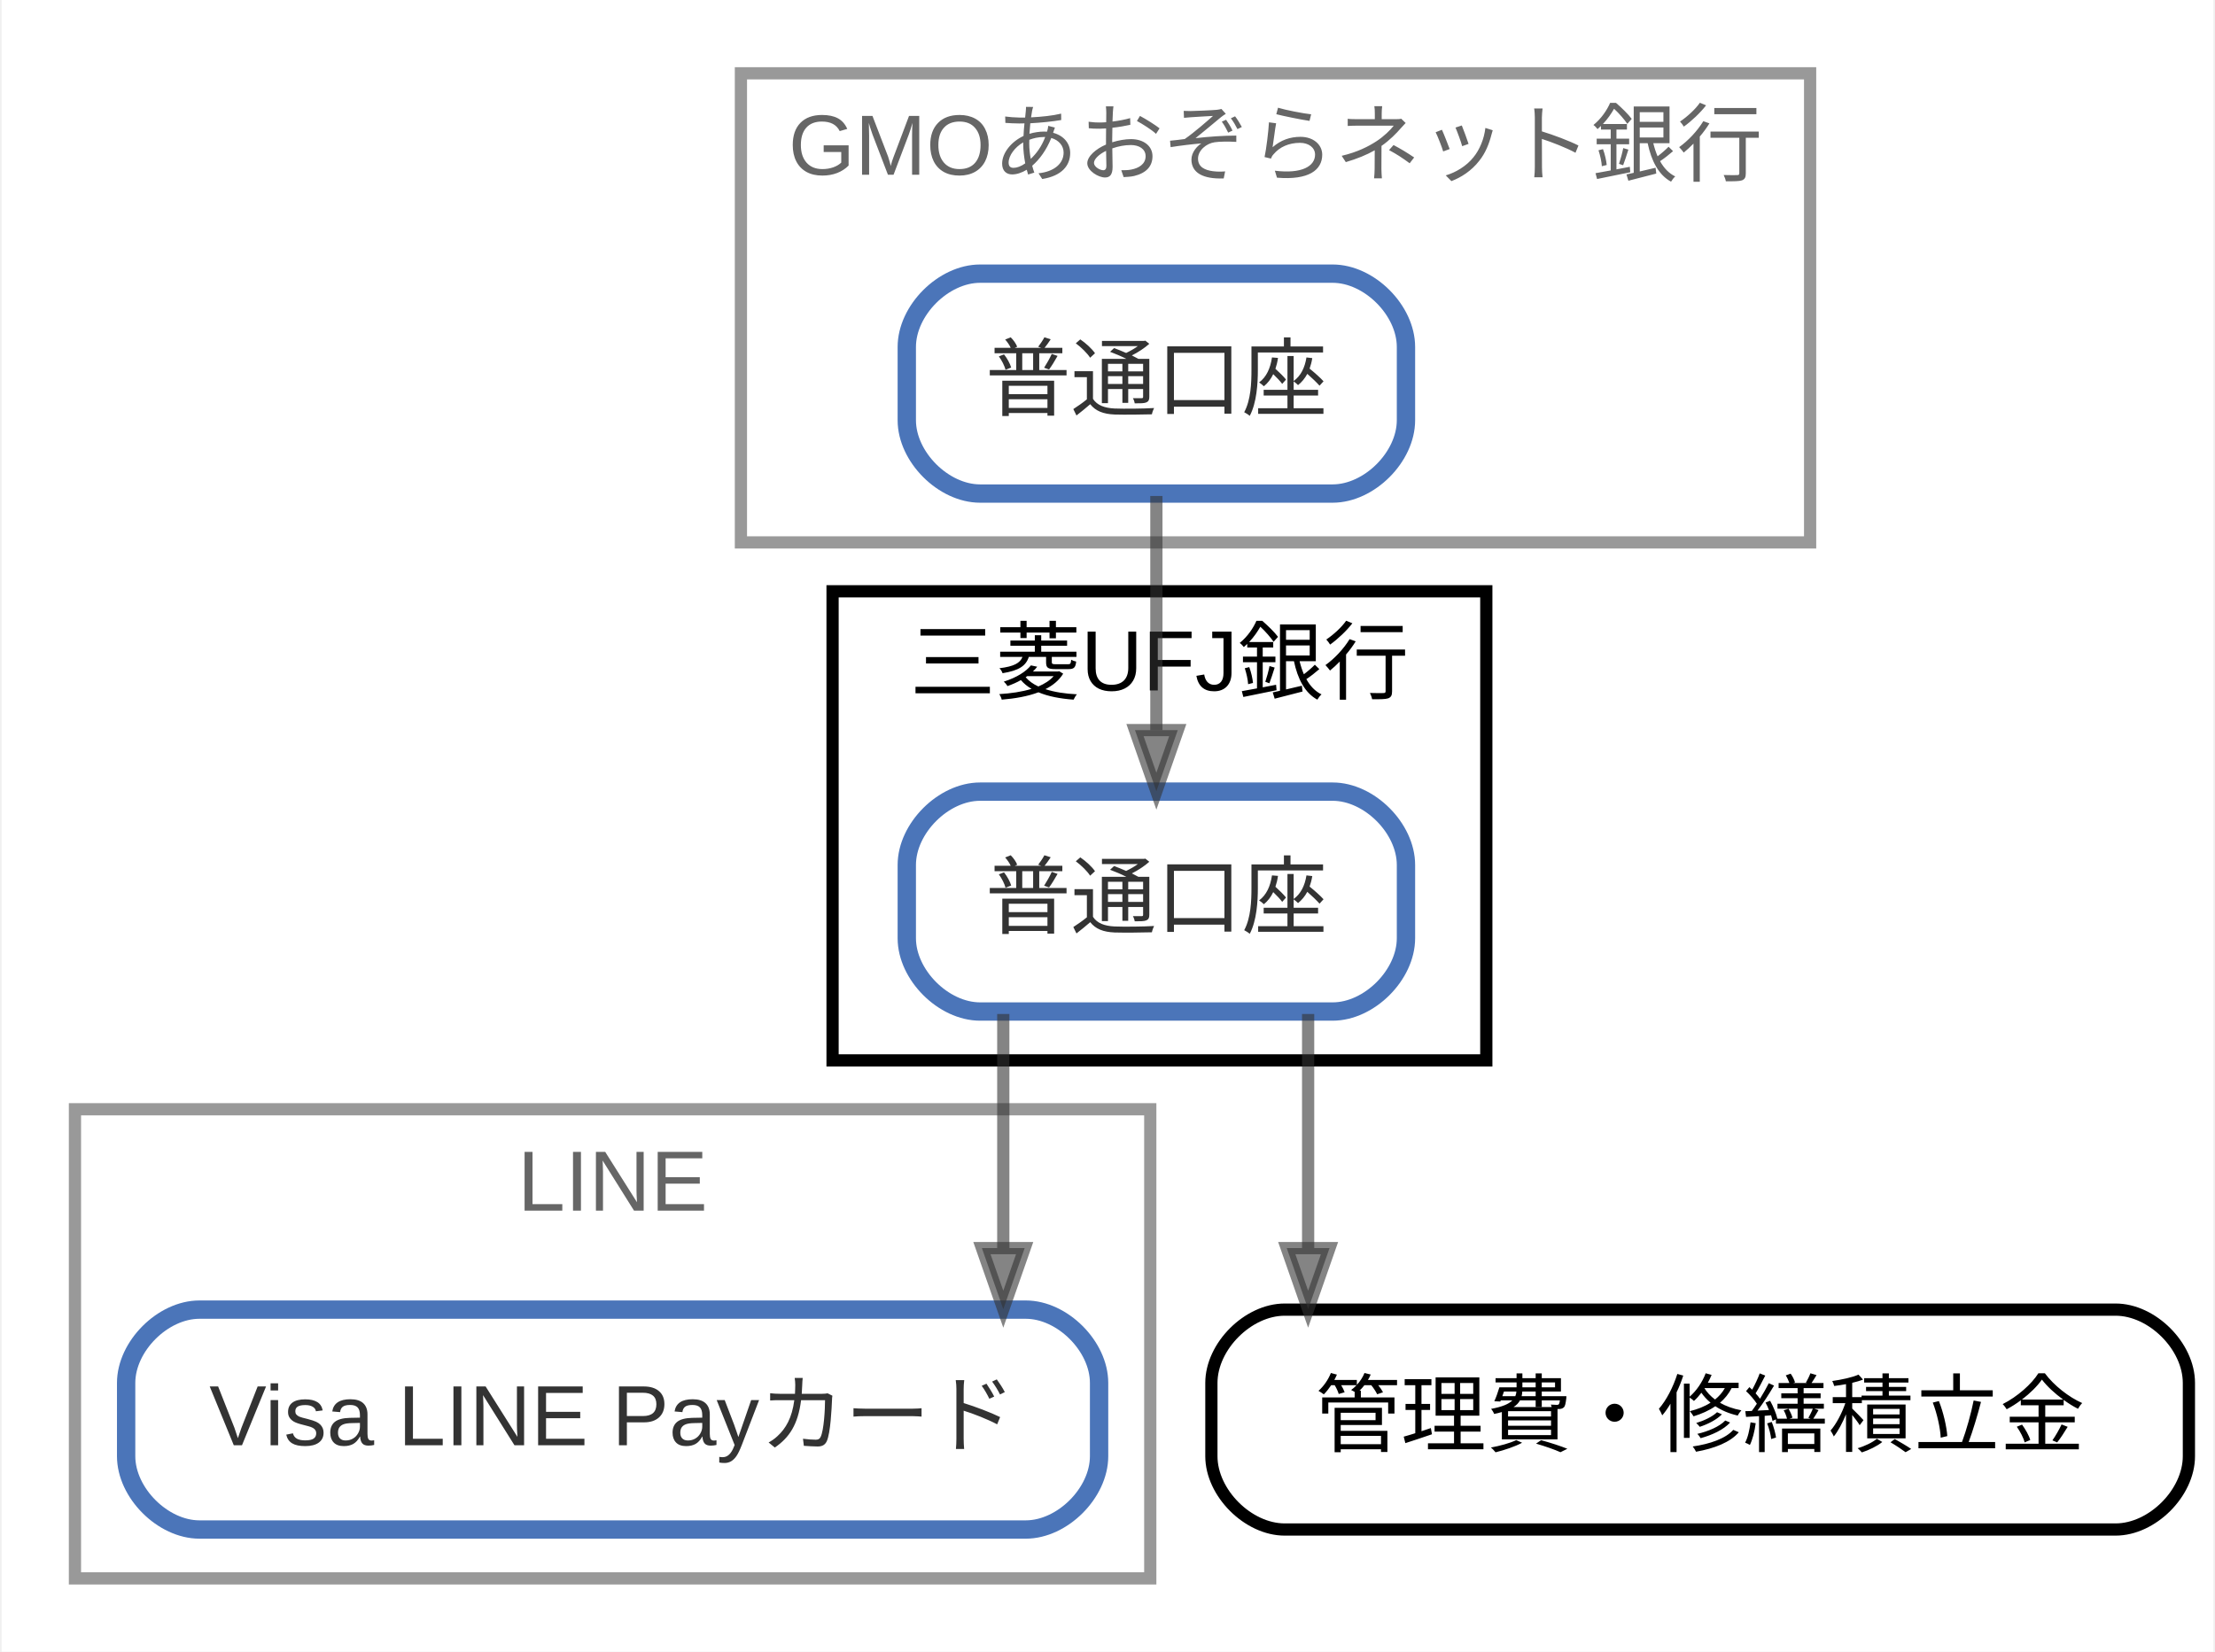
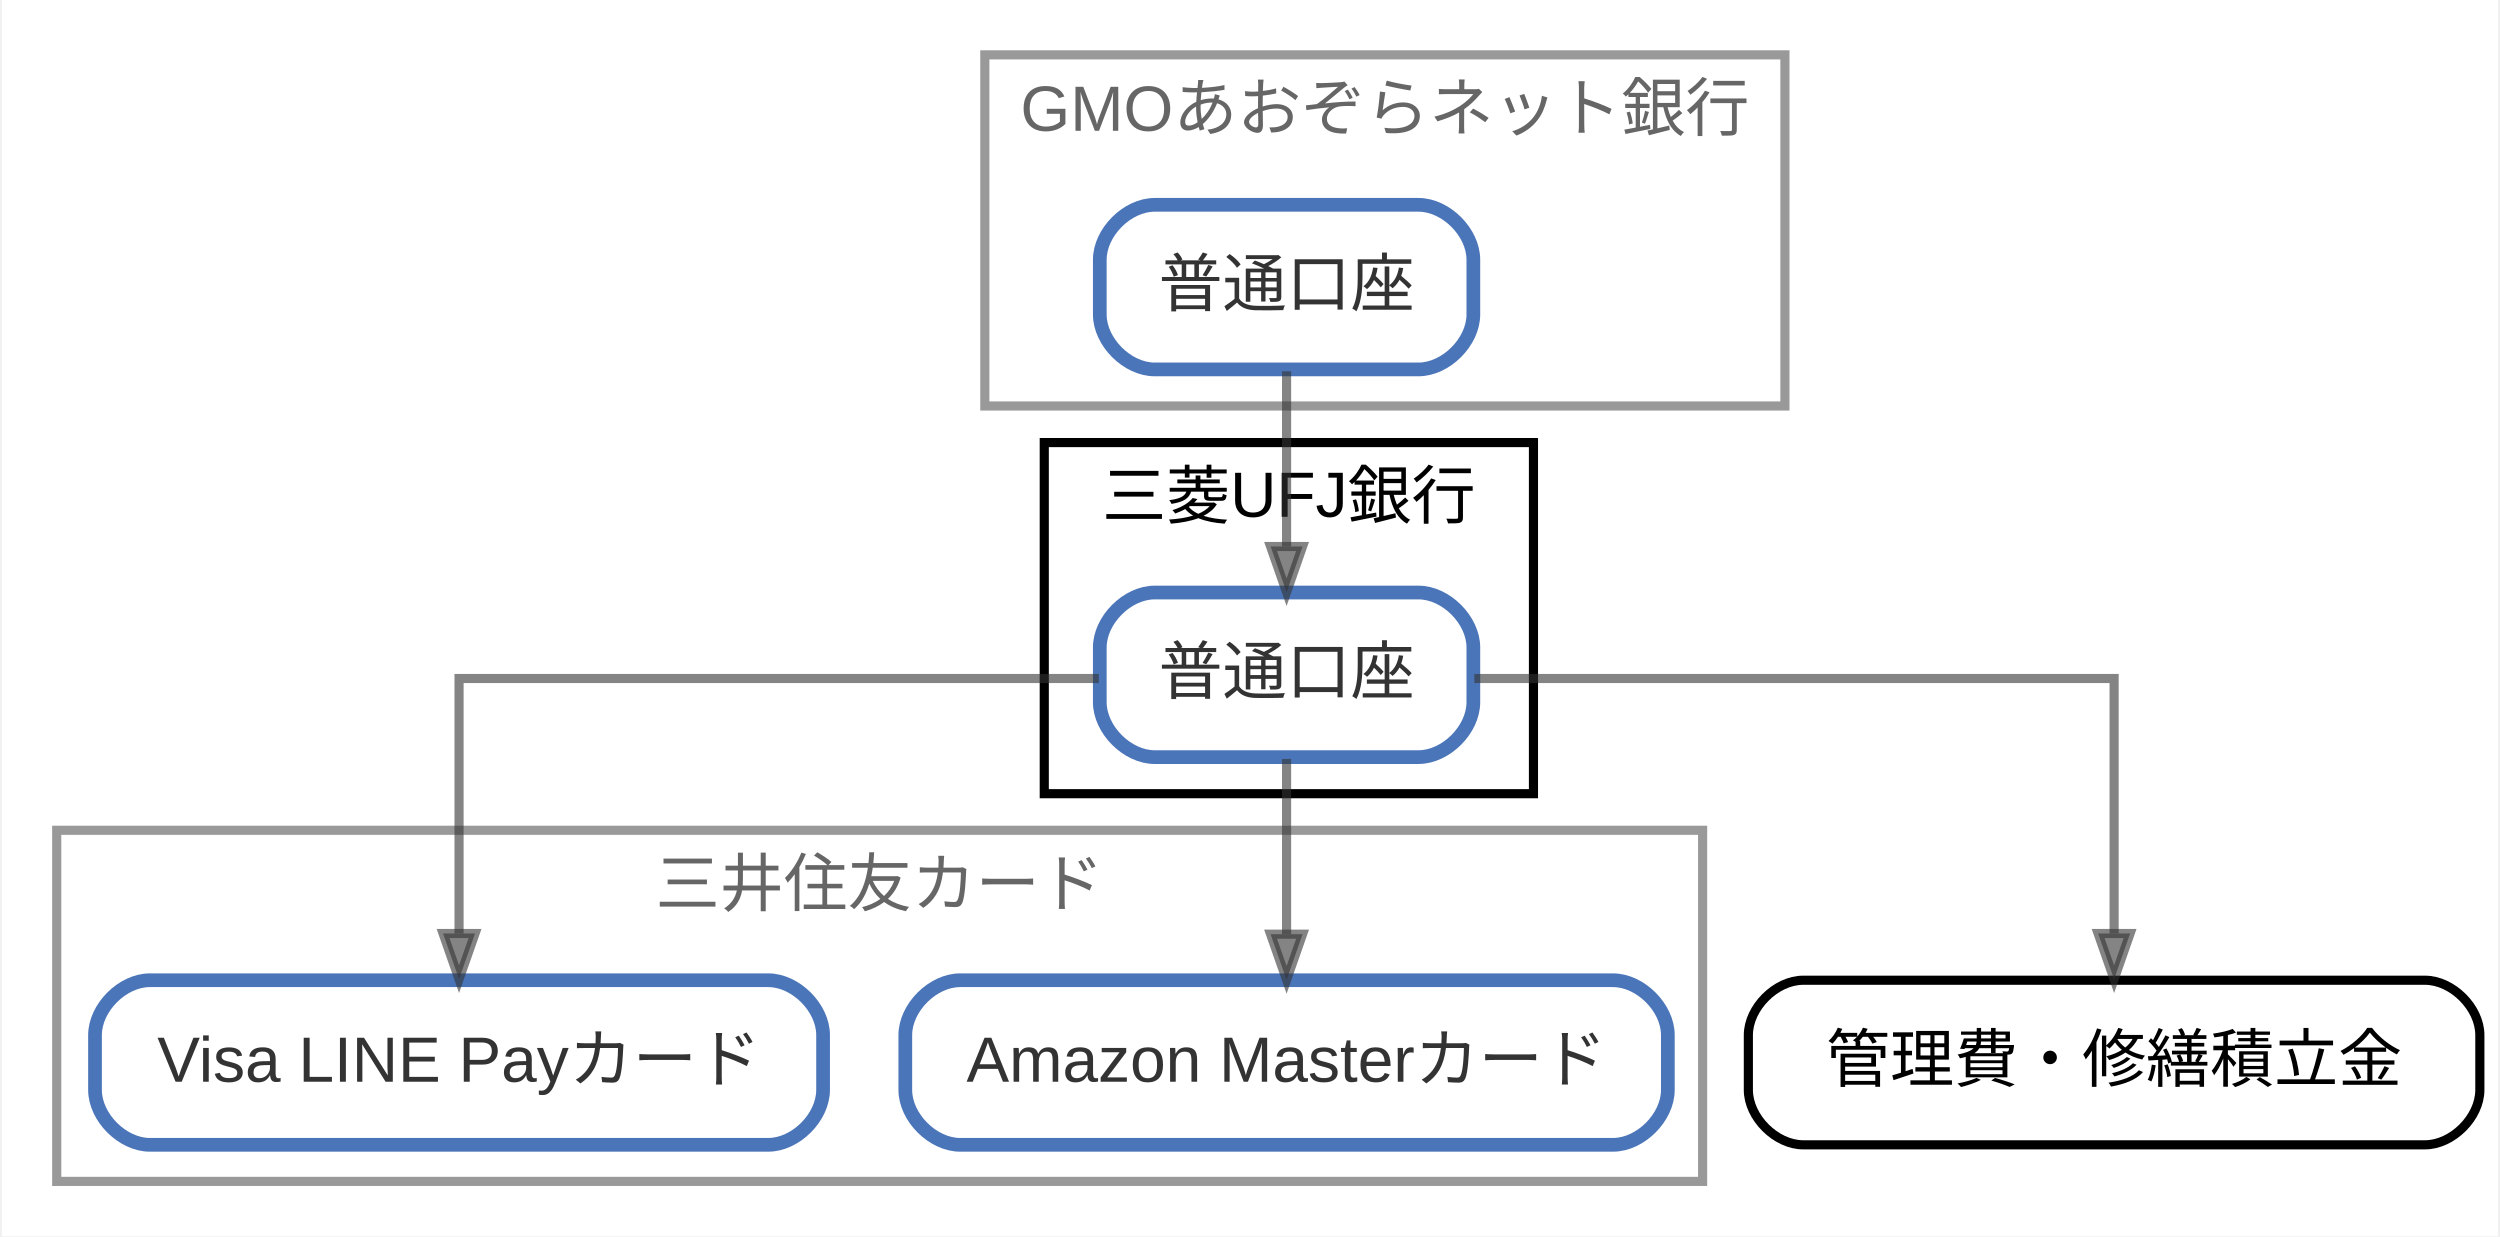
- <svg xmlns="http://www.w3.org/2000/svg" width="362pt" height="270pt" viewBox="0.00 0.00 362.00 270.40">
+ <svg xmlns="http://www.w3.org/2000/svg" width="546pt" height="270pt" viewBox="0.00 0.00 546.00 270.40">
  <g id="graph0" class="graph" transform="scale(1 1) rotate(0) translate(4 266.4)">
-     <polygon fill="#ffffff" stroke="transparent" points="-4,4 -4,-266.4 357.998,-266.4 357.998,4 -4,4" />
+     <polygon fill="#ffffff" stroke="transparent" points="-4,4 -4,-266.4 541.999,-266.4 541.999,4 -4,4" />
    <g id="clust3" class="cluster">
-       <polygon fill="none" stroke="#999999" stroke-width="2" points="8,-8 8,-84.8 184,-84.8 184,-8 8,-8" />
-       <text text-anchor="middle" x="96" y="-68.2" font-family="Arial" font-size="14.00" fill="#666666">LINE</text>
+       <polygon fill="none" stroke="#999999" stroke-width="2" points="8,-8 8,-84.8 368,-84.8 368,-8 8,-8" />
+       <text text-anchor="middle" x="188" y="-68.2" font-family="Arial" font-size="14.00" fill="#666666">三井住友カード</text>
    </g>
    <g id="clust2" class="cluster">
-       <polygon fill="none" stroke="#999999" stroke-width="2" points="117,-177.6 117,-254.4 292,-254.4 292,-177.6 117,-177.6" />
-       <text text-anchor="middle" x="204.5" y="-237.8" font-family="Arial" font-size="14.00" fill="#666666">GMOあおぞらネット銀行</text>
+       <polygon fill="none" stroke="#999999" stroke-width="2" points="211,-177.6 211,-254.4 386,-254.4 386,-177.6 211,-177.6" />
+       <text text-anchor="middle" x="298.5" y="-237.8" font-family="Arial" font-size="14.00" fill="#666666">GMOあおぞらネット銀行</text>
    </g>
    <g id="clust1" class="cluster">
-       <polygon fill="none" stroke="#000000" stroke-width="2" points="132,-92.8 132,-169.6 239,-169.6 239,-92.8 132,-92.8" />
-       <text text-anchor="middle" x="185.5" y="-153" font-family="Arial" font-size="14.00" fill="#000000">三菱UFJ銀行</text>
+       <polygon fill="none" stroke="#000000" stroke-width="2" points="224,-92.8 224,-169.6 331,-169.6 331,-92.8 224,-92.8" />
+       <text text-anchor="middle" x="277.5" y="-153" font-family="Arial" font-size="14.00" fill="#000000">三菱UFJ銀行</text>
    </g>
    <g id="node1" class="node">
-       <path fill="#ffffff" stroke="#4b75b9" stroke-width="3" d="M213.851,-136.8C213.851,-136.8 156.149,-136.8 156.149,-136.8 150.149,-136.8 144.149,-130.8 144.149,-124.8 144.149,-124.8 144.149,-112.8 144.149,-112.8 144.149,-106.8 150.149,-100.8 156.149,-100.8 156.149,-100.8 213.851,-100.8 213.851,-100.8 219.851,-100.8 225.851,-106.8 225.851,-112.8 225.851,-112.8 225.851,-124.8 225.851,-124.8 225.851,-130.8 219.851,-136.8 213.851,-136.8" />
-       <text text-anchor="middle" x="185" y="-114.6" font-family="Arial" font-size="14.00" fill="#333333">普通口座</text>
+       <path fill="#ffffff" stroke="#4b75b9" stroke-width="3" d="M305.851,-136.8C305.851,-136.8 248.149,-136.8 248.149,-136.8 242.149,-136.8 236.149,-130.8 236.149,-124.8 236.149,-124.8 236.149,-112.8 236.149,-112.8 236.149,-106.8 242.149,-100.8 248.149,-100.8 248.149,-100.8 305.851,-100.8 305.851,-100.8 311.851,-100.8 317.851,-106.8 317.851,-112.8 317.851,-112.8 317.851,-124.8 317.851,-124.8 317.851,-130.8 311.851,-136.8 305.851,-136.8" />
+       <text text-anchor="middle" x="277" y="-114.6" font-family="Arial" font-size="14.00" fill="#333333">普通口座</text>
    </g>
    <g id="node3" class="node">
+       <path fill="#ffffff" stroke="#4b75b9" stroke-width="3" d="M348.393,-52C348.393,-52 205.607,-52 205.607,-52 199.607,-52 193.607,-46 193.607,-40 193.607,-40 193.607,-28 193.607,-28 193.607,-22 199.607,-16 205.607,-16 205.607,-16 348.393,-16 348.393,-16 354.393,-16 360.393,-22 360.393,-28 360.393,-28 360.393,-40 360.393,-40 360.393,-46 354.393,-52 348.393,-52" />
+       <text text-anchor="middle" x="277" y="-29.8" font-family="Arial" font-size="14.00" fill="#333333">Amazon Masterカード</text>
+     </g>
+     <g id="edge4" class="edge">
+       <path fill="none" stroke="#333333" stroke-width="2" stroke-opacity="0.6" d="M277,-100.4C277,-100.4 277,-62.073 277,-62.073" />
+       <polygon fill="#333333" fill-opacity="0.6" stroke="#333333" stroke-width="2" stroke-opacity="0.6" points="280.5,-62.073 277,-52.073 273.5,-62.073 280.5,-62.073" />
+     </g>
+     <g id="node4" class="node">
      <path fill="#ffffff" stroke="#4b75b9" stroke-width="3" d="M163.623,-52C163.623,-52 28.377,-52 28.377,-52 22.377,-52 16.377,-46 16.377,-40 16.377,-40 16.377,-28 16.377,-28 16.377,-22 22.377,-16 28.377,-16 28.377,-16 163.623,-16 163.623,-16 169.623,-16 175.623,-22 175.623,-28 175.623,-28 175.623,-40 175.623,-40 175.623,-46 169.623,-52 163.623,-52" />
      <text text-anchor="middle" x="96" y="-29.8" font-family="Arial" font-size="14.00" fill="#333333">Visa LINE Payカード</text>
    </g>
    <g id="edge2" class="edge">
-       <path fill="none" stroke="#333333" stroke-width="2" stroke-opacity="0.6" d="M159.943,-100.4C159.943,-100.4 159.943,-62.073 159.943,-62.073" />
-       <polygon fill="#333333" fill-opacity="0.6" stroke="#333333" stroke-width="2" stroke-opacity="0.6" points="163.443,-62.073 159.943,-52.073 156.443,-62.073 163.443,-62.073" />
+       <path fill="none" stroke="#333333" stroke-width="2" stroke-opacity="0.6" d="M235.928,-118C182.526,-118 96,-118 96,-118 96,-118 96,-62.227 96,-62.227" />
+       <polygon fill="#333333" fill-opacity="0.6" stroke="#333333" stroke-width="2" stroke-opacity="0.6" points="99.5,-62.227 96,-52.227 92.5,-62.227 99.5,-62.227" />
    </g>
-     <g id="node4" class="node">
-       <path fill="none" stroke="#000000" stroke-width="2" d="M341.997,-52C341.997,-52 206.003,-52 206.003,-52 200.003,-52 194.003,-46 194.003,-40 194.003,-40 194.003,-28 194.003,-28 194.003,-22 200.003,-16 206.003,-16 206.003,-16 341.997,-16 341.997,-16 347.997,-16 353.997,-22 353.997,-28 353.997,-28 353.997,-40 353.997,-40 353.997,-46 347.997,-52 341.997,-52" />
-       <text text-anchor="middle" x="274" y="-29.8" font-family="Arial" font-size="14.00" fill="#000000">管理費・修繕積立金</text>
+     <g id="node5" class="node">
+       <path fill="none" stroke="#000000" stroke-width="2" d="M525.997,-52C525.997,-52 390.003,-52 390.003,-52 384.003,-52 378.003,-46 378.003,-40 378.003,-40 378.003,-28 378.003,-28 378.003,-22 384.003,-16 390.003,-16 390.003,-16 525.997,-16 525.997,-16 531.997,-16 537.997,-22 537.997,-28 537.997,-28 537.997,-40 537.997,-40 537.997,-46 531.997,-52 525.997,-52" />
+       <text text-anchor="middle" x="458" y="-29.8" font-family="Arial" font-size="14.00" fill="#000000">管理費・修繕積立金</text>
    </g>
    <g id="edge3" class="edge">
-       <path fill="none" stroke="#333333" stroke-width="2" stroke-opacity="0.6" d="M209.838,-100.4C209.838,-100.4 209.838,-62.073 209.838,-62.073" />
-       <polygon fill="#333333" fill-opacity="0.6" stroke="#333333" stroke-width="2" stroke-opacity="0.6" points="213.339,-62.073 209.838,-52.073 206.339,-62.073 213.339,-62.073" />
+       <path fill="none" stroke="#333333" stroke-width="2" stroke-opacity="0.6" d="M318.072,-118C371.474,-118 458,-118 458,-118 458,-118 458,-62.227 458,-62.227" />
+       <polygon fill="#333333" fill-opacity="0.6" stroke="#333333" stroke-width="2" stroke-opacity="0.6" points="461.5,-62.227 458,-52.227 454.5,-62.227 461.5,-62.227" />
    </g>
    <g id="node2" class="node">
-       <path fill="#ffffff" stroke="#4b75b9" stroke-width="3" d="M213.851,-221.6C213.851,-221.6 156.149,-221.6 156.149,-221.6 150.149,-221.6 144.149,-215.6 144.149,-209.6 144.149,-209.6 144.149,-197.6 144.149,-197.6 144.149,-191.6 150.149,-185.6 156.149,-185.6 156.149,-185.6 213.851,-185.6 213.851,-185.6 219.851,-185.6 225.851,-191.6 225.851,-197.6 225.851,-197.6 225.851,-209.6 225.851,-209.6 225.851,-215.6 219.851,-221.6 213.851,-221.6" />
-       <text text-anchor="middle" x="185" y="-199.4" font-family="Arial" font-size="14.00" fill="#333333">普通口座</text>
+       <path fill="#ffffff" stroke="#4b75b9" stroke-width="3" d="M305.851,-221.6C305.851,-221.6 248.149,-221.6 248.149,-221.6 242.149,-221.6 236.149,-215.6 236.149,-209.6 236.149,-209.6 236.149,-197.6 236.149,-197.6 236.149,-191.6 242.149,-185.6 248.149,-185.6 248.149,-185.6 305.851,-185.6 305.851,-185.6 311.851,-185.6 317.851,-191.6 317.851,-197.6 317.851,-197.6 317.851,-209.6 317.851,-209.6 317.851,-215.6 311.851,-221.6 305.851,-221.6" />
+       <text text-anchor="middle" x="277" y="-199.4" font-family="Arial" font-size="14.00" fill="#333333">普通口座</text>
    </g>
    <g id="edge1" class="edge">
-       <path fill="none" stroke="#333333" stroke-width="2" stroke-opacity="0.6" d="M185,-185.2C185,-185.2 185,-146.873 185,-146.873" />
-       <polygon fill="#333333" fill-opacity="0.6" stroke="#333333" stroke-width="2" stroke-opacity="0.6" points="188.5,-146.873 185,-136.873 181.5,-146.873 188.5,-146.873" />
+       <path fill="none" stroke="#333333" stroke-width="2" stroke-opacity="0.6" d="M277,-185.2C277,-185.2 277,-146.873 277,-146.873" />
+       <polygon fill="#333333" fill-opacity="0.6" stroke="#333333" stroke-width="2" stroke-opacity="0.6" points="280.5,-146.873 277,-136.873 273.5,-146.873 280.5,-146.873" />
    </g>
  </g>
</svg>
